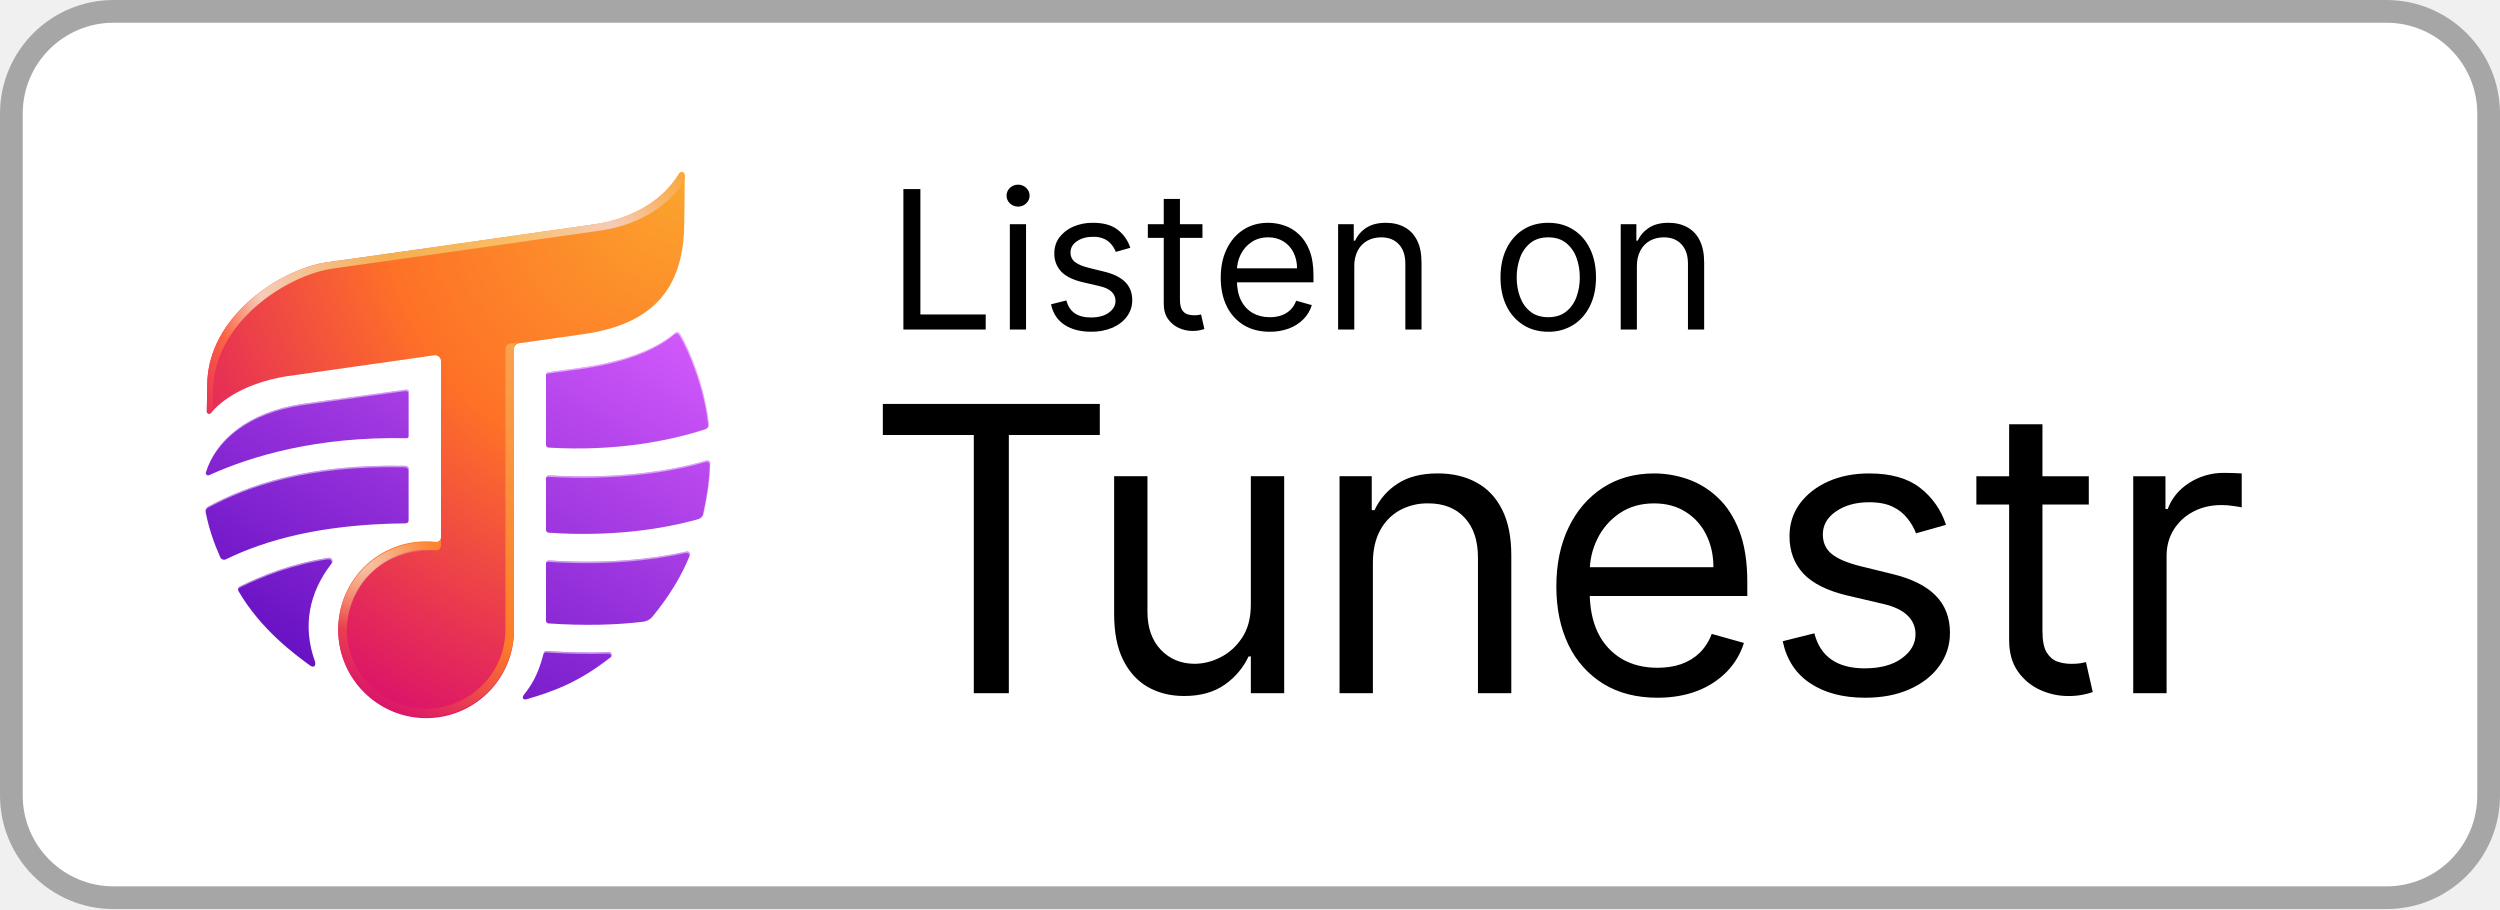
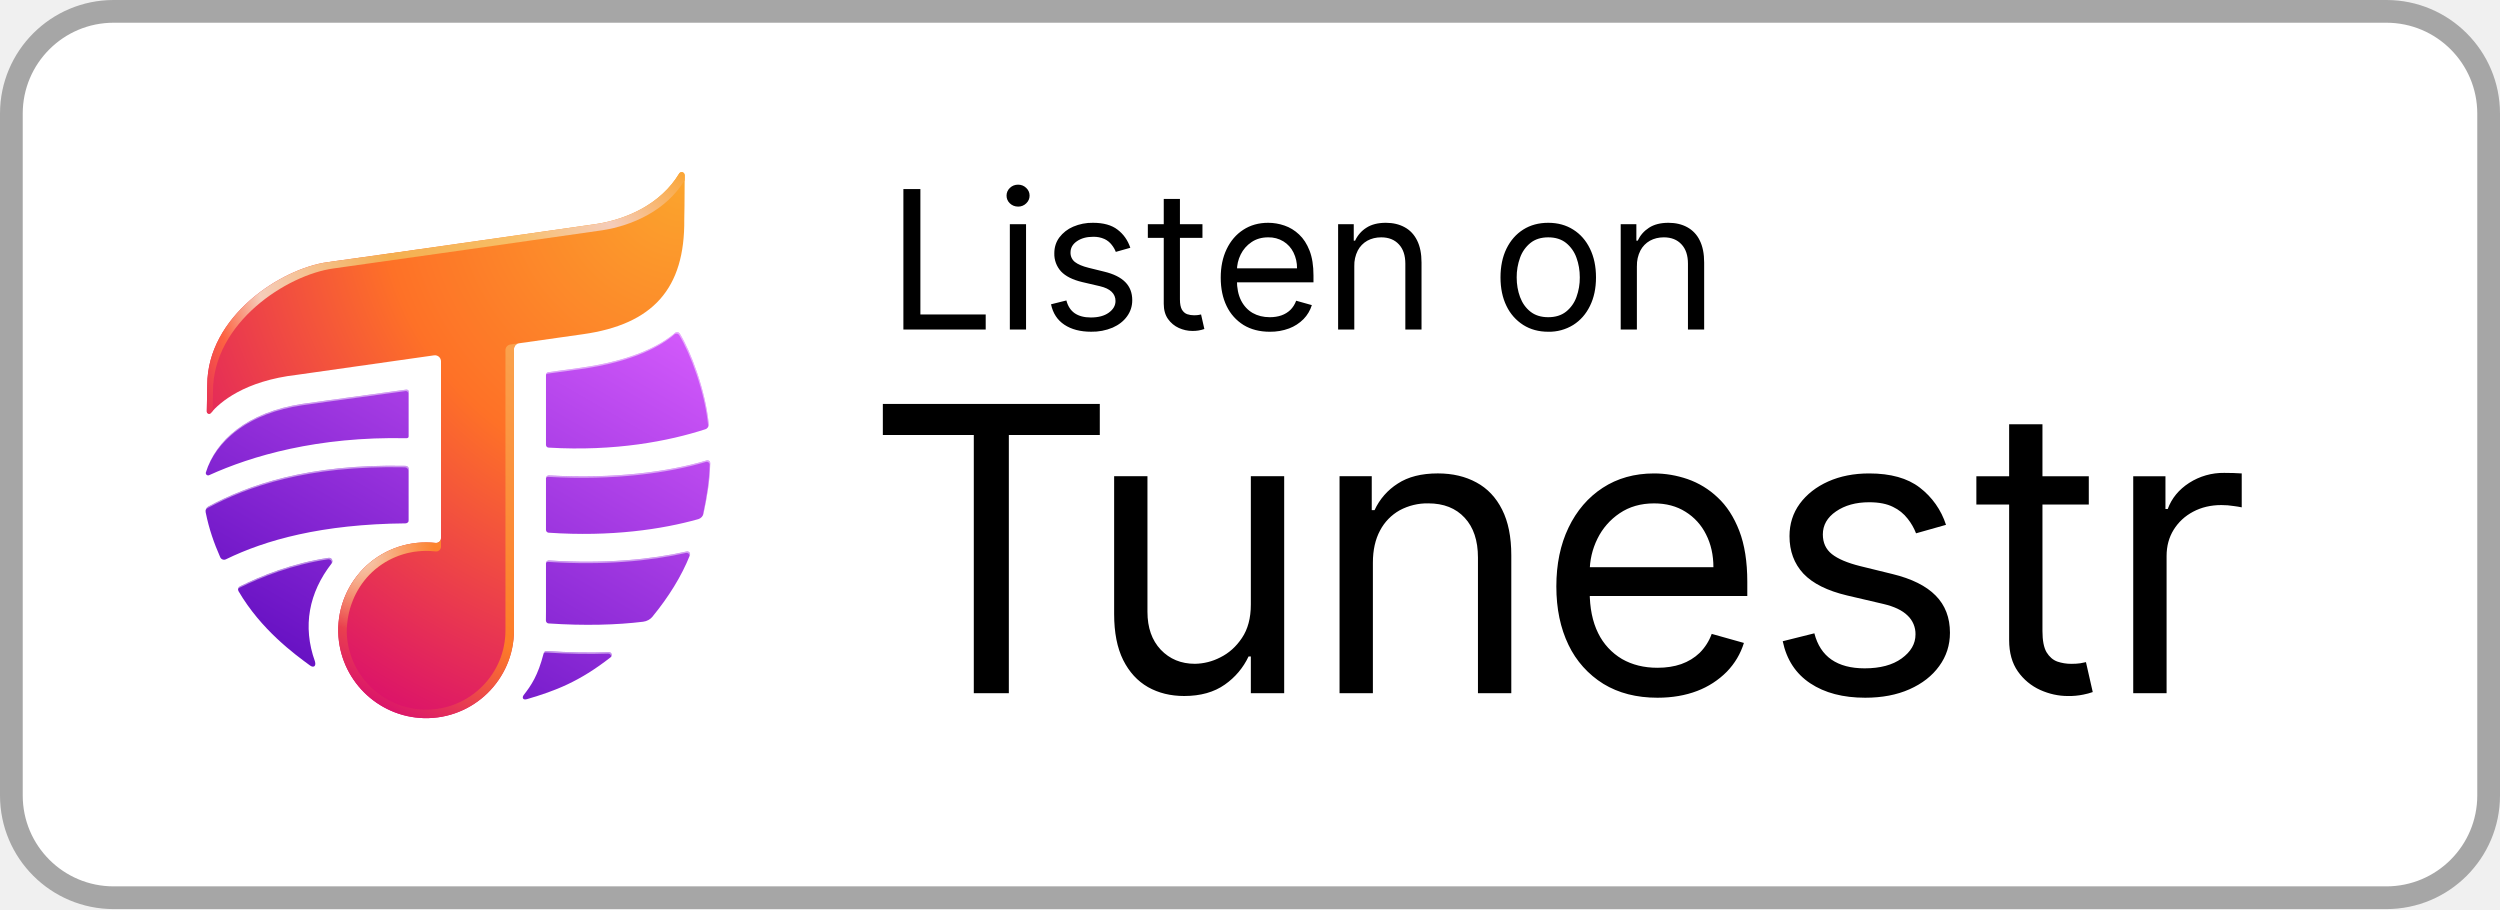
<svg xmlns="http://www.w3.org/2000/svg" width="110" height="40" fill="none" viewBox="0 0 110 40">
  <defs>
    <radialGradient id="tunestr-light__b" cx="0" cy="0" r="1" gradientTransform="translate(30.1 8) scale(26.8085)" gradientUnits="userSpaceOnUse">
      <stop stop-color="#FBA42D" />
      <stop offset=".5" stop-color="#FE7127" />
      <stop offset="1" stop-color="#DB116B" />
    </radialGradient>
    <radialGradient id="tunestr-light__d" cx="0" cy="0" r="1" gradientTransform="translate(15.926 24.521) scale(3.21211)" gradientUnits="userSpaceOnUse">
      <stop stop-color="#F5CBB6" />
      <stop offset="1" stop-color="#F5CBB6" stop-opacity="0" />
    </radialGradient>
    <radialGradient id="tunestr-light__e" cx="0" cy="0" r="1" gradientTransform="translate(30.254 7.425) scale(23.8252)" gradientUnits="userSpaceOnUse">
      <stop stop-color="#FBA32D" />
      <stop offset=".174" stop-color="#F5CCBA" />
      <stop offset=".348" stop-color="#F8BE66" />
      <stop offset=".572" stop-color="#F4AF50" />
      <stop offset=".824" stop-color="#F5CCBA" />
      <stop offset=".911" stop-color="#FD6342" />
      <stop offset="1" stop-color="#E62E56" />
    </radialGradient>
    <linearGradient id="tunestr-light__a" x1="26.312" x2="15.047" y1="11.169" y2="30.682" gradientUnits="userSpaceOnUse">
      <stop stop-color="#D85DFE" />
      <stop offset=".512" stop-color="#9D36DF" />
      <stop offset="1" stop-color="#6510C2" />
    </linearGradient>
-     <linearGradient id="tunestr-light__c" x1="25.237" x2="16.816" y1="16.446" y2="31.03" gradientUnits="userSpaceOnUse">
+     <linearGradient id="tunestr-light__c" x1="25.237" x2="16.816" y1="16.493" y2="31.077" gradientUnits="userSpaceOnUse">
      <stop stop-color="#FAA34E" />
      <stop offset=".7" stop-color="#FD7C28" />
      <stop offset="1" stop-color="#DB156A" />
    </linearGradient>
  </defs>
  <rect width="109" height="39" x=".5" y=".5" fill="#fff" rx="4.5" />
  <rect width="109" height="39" x=".5" y=".5" stroke="#A6A6A6" rx="4.5" />
  <path fill="url(#tunestr-light__a)" d="M13.859 29.106c-.557-1.555-.265-3.03.732-4.314.086-.11.003-.268-.134-.247-1.575.234-2.915.772-3.9 1.255a.15.15 0 0 0-.062.212c.992 1.697 2.466 2.771 3.133 3.26.177.138.29.03.23-.166Zm4.133-9.929v-1.932a.104.104 0 0 0-.117-.102c-3.168.43-4.556.626-4.556.626-2.46.369-3.83 1.626-4.26 3.016a.103.103 0 0 0 .14.124c1.864-.846 4.77-1.711 8.689-1.627a.104.104 0 0 0 .106-.103l-.002-.002Zm-.147 1.32c-4.322-.092-6.932.854-8.679 1.79a.232.232 0 0 0-.117.252c.15.747.369 1.36.64 1.977.042.097.156.14.25.094 1.73-.845 4.207-1.549 7.905-1.582a.15.15 0 0 0 .148-.15v-2.231a.15.15 0 0 0-.147-.15Zm10.87 6.628c.7-.852 1.276-1.776 1.64-2.694a.124.124 0 0 0-.145-.166c-1.545.35-3.616.554-6.054.394a.124.124 0 0 0-.133.125v2.136c0 .132 0 .26-.003.382 0 .067.049.124.116.129 1.582.107 2.996.068 4.162-.075a.647.647 0 0 0 .42-.23h-.003Zm-4.796 1.628c-.249.973-.548 1.407-.874 1.826-.091.12-.036.244.157.179 1.228-.361 2.288-.76 3.667-1.839.097-.074.041-.23-.08-.224-.809.03-1.779.015-2.737-.051-.067-.005-.117.044-.133.108v.001Zm7.035-6.159c.166-.768.28-1.473.296-2.213a.123.123 0 0 0-.158-.122c-1.655.497-4.055.821-6.936.658a.125.125 0 0 0-.133.125v2.272c0 .065.05.12.117.125 2.75.188 4.998-.15 6.583-.596a.331.331 0 0 0 .233-.249h-.002Zm.231-3.939c-.149-1.503-.791-3.186-1.275-3.977a.136.136 0 0 0-.207-.03c-.563.49-1.772 1.207-4.182 1.538l-1.395.19a.12.12 0 0 0-.103.116v3.084c0 .063.05.115.113.119 2.936.175 5.293-.287 6.897-.807a.22.22 0 0 0 .152-.235v.002Z" />
+   <path fill="url(#tunestr-light__b)" d="M30.123 7.703c0-.131-.172-.179-.24-.065-.818 1.354-2.313 2.006-3.62 2.213 0 0-9.876 1.414-11.84 1.682-2.047.28-5.304 2.383-5.304 5.415l-.02 1.155c0 .095.118.14.178.068.39-.459 1.459-1.413 3.811-1.682l6.01-.854a.267.267 0 0 1 .306.264v7.778c0 .126-.11.224-.235.212a3.866 3.866 0 0 0-4.287 3.936 3.882 3.882 0 0 0 3.773 3.773c2.179.05 3.96-1.7 3.96-3.865V15.357c0-.127.093-.235.218-.252l2.815-.399c3.072-.433 4.494-1.995 4.46-5.057 0 0 .02-.951.019-1.945l-.004-.001Z" />
  <path fill="#fff" d="m24.1 16.44 1.394-.19c2.41-.33 3.619-1.047 4.182-1.537a.136.136 0 0 1 .207.03c.484.79 1.126 2.474 1.275 3.977v-.002c.003.026 0 .05-.005.075a.22.22 0 0 0 .032-.14v.002c-.149-1.503-.791-3.186-1.275-3.977a.136.136 0 0 0-.207-.03c-.564.49-1.772 1.207-4.182 1.538l-1.395.19a.119.119 0 0 0-.102.106.119.119 0 0 1 .075-.042Zm-9.643 8.105c-1.575.234-2.915.772-3.9 1.255a.148.148 0 0 0-.08.11.15.15 0 0 1 .053-.045c.986-.483 2.326-1.02 3.9-1.255.109-.016.183.079.166.174.076-.11-.005-.259-.14-.239Zm16.793-4.164a.124.124 0 0 0-.158-.122c-1.655.497-4.055.822-6.936.659a.125.125 0 0 0-.131.111.124.124 0 0 1 .104-.046c2.881.162 5.28-.162 6.936-.659.08-.023.16.038.158.122-.016.74-.13 1.445-.296 2.213h.002l-.008.025a.34.34 0 0 0 .035-.09h-.002c.166-.768.28-1.472.296-2.213Zm-4.462 8.314c-.808.03-1.778.015-2.736-.051-.067-.005-.117.044-.133.108v.001a.334.334 0 0 1-.003.01.12.12 0 0 1 .109-.054c.958.066 1.928.08 2.737.05a.125.125 0 0 1 .129.139c.064-.08.009-.208-.102-.203Zm3.422-4.43c-1.545.35-3.616.554-6.054.394a.124.124 0 0 0-.131.11.123.123 0 0 1 .104-.045c2.438.16 4.509-.044 6.054-.394a.124.124 0 0 1 .145.166l-.048.115c.026-.06.05-.12.074-.18a.124.124 0 0 0-.143-.166Zm-12.218-7.02a.103.103 0 0 0-.117-.103c-3.168.43-4.556.627-4.556.627-2.314.347-3.664 1.48-4.174 2.77.53-1.263 1.872-2.364 4.147-2.705 0 0 1.388-.196 4.556-.627a.104.104 0 0 1 .117.103v1.932l.002.002v.003a.1.1 0 0 0 .027-.068l-.002-.002v-1.932Zm-.147 3.251c-4.322-.091-6.932.855-8.679 1.791a.232.232 0 0 0-.114.15.233.233 0 0 1 .087-.085c1.747-.936 4.357-1.882 8.68-1.79a.15.15 0 0 1 .146.15v2.23a.153.153 0 0 1-.002.024.15.15 0 0 0 .03-.089v-2.23a.15.15 0 0 0-.148-.15Z" opacity=".5" style="mix-blend-mode:screen" />
-   <path fill="url(#tunestr-light__b)" d="M30.123 7.703c0-.131-.172-.179-.24-.065-.818 1.354-2.313 2.006-3.62 2.213 0 0-9.876 1.414-11.84 1.682-2.047.28-5.304 2.383-5.304 5.415l-.02 1.155c0 .095.118.14.178.068.39-.459 1.459-1.413 3.811-1.682l6.01-.854a.267.267 0 0 1 .306.264v7.778c0 .126-.11.224-.235.212a3.866 3.866 0 0 0-4.287 3.936 3.882 3.882 0 0 0 3.773 3.773c2.179.05 3.96-1.7 3.96-3.865V15.357c0-.127.093-.235.218-.252l2.815-.399c3.072-.433 4.494-1.995 4.46-5.057 0 0 .02-.951.019-1.945l-.004-.001Z" />
-   <path fill="url(#tunestr-light__c)" d="M22.458 15.11a.254.254 0 0 0-.218.252v12.324c0 .933-.363 1.81-1.023 2.468a3.47 3.47 0 0 1-2.47 1.023l-.083-.001a3.474 3.474 0 0 1-2.381-1.026 3.474 3.474 0 0 1-1.026-2.381c0-.982.371-1.877.994-2.526a3.462 3.462 0 0 1 2.496-1.05h.02c.136 0 .27.008.402.023a.213.213 0 0 0 .235-.212v-.375c0 .127-.11.225-.235.212a3.866 3.866 0 0 0-4.287 3.936 3.882 3.882 0 0 0 3.773 3.774c2.179.05 3.96-1.7 3.96-3.865V15.31c0-.127.094-.235.219-.252l-.375.053Z" />
+   <path fill="url(#tunestr-light__c)" d="M22.458 15.158a.254.254 0 0 0-.218.251v12.324c0 .932-.363 1.81-1.023 2.468a3.47 3.47 0 0 1-2.47 1.023l-.083-.001a3.474 3.474 0 0 1-2.381-1.026 3.474 3.474 0 0 1-1.026-2.381c0-.982.371-1.877.994-2.526a3.462 3.462 0 0 1 2.496-1.05h.02c.136 0 .27.008.402.023a.213.213 0 0 0 .235-.212v-.375c0 .127-.11.225-.235.212a3.866 3.866 0 0 0-4.287 3.936 3.882 3.882 0 0 0 3.773 3.774c2.179.05 3.96-1.7 3.96-3.865V15.356c0-.126.094-.234.219-.251l-.375.053Z" />
  <path fill="url(#tunestr-light__d)" d="M22.458 15.158a.254.254 0 0 0-.218.251v12.324c0 .932-.363 1.81-1.023 2.468a3.47 3.47 0 0 1-2.47 1.023l-.083-.001a3.474 3.474 0 0 1-2.381-1.026 3.474 3.474 0 0 1-1.026-2.381c0-.982.371-1.877.994-2.526a3.462 3.462 0 0 1 2.496-1.05h.02c.136 0 .27.008.402.023a.213.213 0 0 0 .235-.212v-.375c0 .127-.11.225-.235.212a3.866 3.866 0 0 0-4.287 3.936 3.882 3.882 0 0 0 3.773 3.774c2.179.05 3.96-1.7 3.96-3.865V15.356c0-.126.094-.234.219-.251l-.375.053Z" />
  <path fill="url(#tunestr-light__e)" d="M9.37 17.227c0-3.033 3.257-5.135 5.304-5.415a4306.74 4306.74 0 0 0 11.84-1.682c1.303-.207 2.793-.855 3.613-2.202v-.224l-.004-.001c0-.131-.172-.179-.24-.065-.818 1.354-2.313 2.006-3.62 2.213 0 0-9.876 1.414-11.84 1.682-2.047.28-5.304 2.382-5.304 5.415l-.02 1.155c0 .095.118.14.178.068.024-.028.05-.058.079-.089l.014-.855Z" />
  <path fill="#000" d="M39.749 14.5V8.318h.748v5.518h2.874v.664h-3.622Zm4.684 0V9.864h.713V14.5h-.713Zm.362-5.41a.506.506 0 0 1-.359-.141.456.456 0 0 1-.148-.341c0-.133.05-.247.148-.341.1-.095.22-.142.36-.142.138 0 .257.047.356.142.1.094.15.208.15.341 0 .133-.05.246-.15.341a.496.496 0 0 1-.357.142Zm4.94 1.812-.64.181c-.04-.107-.1-.21-.179-.31a.865.865 0 0 0-.313-.254 1.14 1.14 0 0 0-.51-.1c-.284 0-.52.065-.71.196-.187.129-.28.293-.28.492a.51.51 0 0 0 .192.42c.13.102.33.188.604.256l.688.17c.415.1.724.254.927.461.203.206.305.47.305.794 0 .266-.077.503-.23.713-.15.209-.362.374-.633.495a2.33 2.33 0 0 1-.948.18c-.473 0-.864-.102-1.174-.307-.31-.205-.506-.505-.589-.9l.676-.169c.065.25.186.437.365.562.182.124.418.187.71.187.332 0 .595-.07.79-.211.198-.143.296-.314.296-.514a.54.54 0 0 0-.169-.404c-.112-.11-.285-.193-.519-.248l-.773-.18c-.424-.101-.736-.257-.935-.469a1.133 1.133 0 0 1-.296-.8c0-.261.073-.493.22-.694a1.5 1.5 0 0 1 .607-.474 2.13 2.13 0 0 1 .875-.172c.46 0 .82.1 1.081.302.264.201.45.467.561.797Zm3.173-1.038v.603h-2.403v-.603h2.403Zm-1.703-1.111h.712v4.419c0 .201.03.352.088.453.06.098.137.165.23.199a.92.92 0 0 0 .298.048c.079 0 .143-.004.194-.012l.12-.024.145.64a1.491 1.491 0 0 1-.531.085c-.201 0-.399-.044-.592-.13a1.177 1.177 0 0 1-.477-.396c-.125-.177-.187-.4-.187-.67V8.753Zm4.668 5.844c-.447 0-.832-.099-1.156-.296a1.99 1.99 0 0 1-.745-.833c-.174-.358-.26-.775-.26-1.25s.086-.893.26-1.256c.175-.364.418-.648.73-.85.314-.206.68-.309 1.099-.309.241 0 .48.04.715.121.236.08.45.211.643.392.193.18.347.417.462.713.115.296.172.66.172 1.092v.302h-3.574v-.616h2.85a1.52 1.52 0 0 0-.157-.7 1.183 1.183 0 0 0-.441-.486 1.234 1.234 0 0 0-.67-.178c-.284 0-.53.07-.737.212a1.39 1.39 0 0 0-.474.543c-.11.223-.166.463-.166.718v.41c0 .35.06.648.181.891.123.242.293.426.51.553.218.124.47.187.758.187.187 0 .356-.027.507-.079.153-.054.285-.135.396-.241.11-.109.196-.244.256-.405l.689.193a1.526 1.526 0 0 1-.366.616 1.78 1.78 0 0 1-.634.41 2.35 2.35 0 0 1-.848.146Zm3.716-2.886V14.5h-.712V9.864h.688v.724h.06a1.33 1.33 0 0 1 .495-.567c.222-.145.507-.218.858-.218.313 0 .588.065.823.193.236.127.42.32.55.58.13.258.196.584.196.978V14.5h-.712v-2.898c0-.364-.095-.648-.284-.85-.19-.206-.449-.309-.779-.309-.227 0-.43.05-.61.148a1.058 1.058 0 0 0-.42.432 1.43 1.43 0 0 0-.153.688Zm8.534 2.886c-.419 0-.786-.1-1.102-.3a2.018 2.018 0 0 1-.736-.835c-.175-.358-.263-.777-.263-1.256 0-.483.088-.905.263-1.265.177-.36.422-.64.736-.839.316-.2.683-.299 1.102-.299.418 0 .785.1 1.099.3.316.198.561.478.736.838.177.36.266.782.266 1.265 0 .479-.089.898-.266 1.256-.175.358-.42.636-.736.836a2.01 2.01 0 0 1-1.1.299Zm0-.64c.318 0 .58-.082.785-.245a1.44 1.44 0 0 0 .456-.643 2.47 2.47 0 0 0 .147-.863c0-.31-.049-.599-.147-.866a1.46 1.46 0 0 0-.456-.65c-.206-.164-.467-.247-.785-.247s-.58.083-.785.248a1.46 1.46 0 0 0-.456.649 2.487 2.487 0 0 0-.148.866c0 .31.05.598.148.863.099.266.25.48.456.643.205.163.467.245.785.245Zm3.9-2.246V14.5h-.712V9.864H72v.724h.06c.11-.235.274-.424.496-.567.221-.145.507-.218.857-.218.314 0 .589.065.824.193a1.3 1.3 0 0 1 .55.58c.13.258.196.584.196.978V14.5h-.713v-2.898c0-.364-.094-.648-.284-.85-.189-.206-.448-.309-.778-.309-.228 0-.43.05-.61.148a1.059 1.059 0 0 0-.42.432 1.43 1.43 0 0 0-.154.688ZM38.845 19.14v-1.367h9.546v1.367h-4.002V30.5h-1.542V19.14h-4.002Zm16.192 7.457v-5.643h1.467V30.5h-1.467v-1.616h-.1a3.13 3.13 0 0 1-1.043 1.237c-.473.335-1.07.503-1.79.503-.597 0-1.127-.13-1.591-.391-.464-.265-.829-.663-1.094-1.193-.265-.535-.397-1.208-.397-2.02v-6.066h1.466v5.966c0 .696.195 1.252.584 1.666.394.414.895.621 1.504.621a2.49 2.49 0 0 0 1.113-.28c.38-.186.7-.472.957-.857.26-.385.391-.876.391-1.473Zm5.37-1.84V30.5H58.94v-9.546h1.417v1.492h.124a2.726 2.726 0 0 1 1.02-1.168c.455-.299 1.043-.448 1.764-.448.647 0 1.212.133 1.697.398.485.261.862.659 1.13 1.193.27.53.405 1.202.405 2.014V30.5H65.03v-5.966c0-.75-.195-1.334-.584-1.752-.39-.423-.924-.634-1.603-.634a2.56 2.56 0 0 0-1.256.304 2.18 2.18 0 0 0-.864.889c-.21.39-.316.862-.316 1.417ZM72.929 30.7c-.92 0-1.713-.203-2.38-.61a4.087 4.087 0 0 1-1.535-1.714c-.356-.738-.535-1.595-.535-2.573s.178-1.84.535-2.585c.36-.75.862-1.334 1.504-1.753.646-.422 1.4-.634 2.262-.634.497 0 .988.083 1.473.249a3.65 3.65 0 0 1 1.323.808c.398.368.715.857.951 1.466.236.61.354 1.36.354 2.25v.621h-7.358v-1.267h5.867c0-.539-.108-1.02-.323-1.442a2.435 2.435 0 0 0-.908-1c-.389-.245-.849-.367-1.38-.367-.583 0-1.089.145-1.516.435a2.862 2.862 0 0 0-.975 1.118c-.228.46-.342.953-.342 1.48v.845c0 .72.124 1.332.373 1.833a2.69 2.69 0 0 0 1.05 1.137c.448.257.968.385 1.56.385.385 0 .733-.053 1.044-.161.315-.112.586-.278.814-.497a2.26 2.26 0 0 0 .528-.833l1.417.398c-.149.48-.4.903-.752 1.267a3.67 3.67 0 0 1-1.305.846c-.518.198-1.1.298-1.746.298Zm12.695-7.607-1.318.373a2.445 2.445 0 0 0-.366-.64 1.78 1.78 0 0 0-.647-.522c-.273-.137-.623-.205-1.05-.205-.584 0-1.07.135-1.46.404-.386.265-.578.603-.578 1.013 0 .364.132.652.397.864.266.211.68.387 1.243.528l1.417.348c.854.207 1.49.524 1.908.95.418.423.628.968.628 1.635 0 .547-.158 1.036-.473 1.467-.31.43-.745.77-1.305 1.019-.559.249-1.21.373-1.951.373-.974 0-1.78-.211-2.417-.634-.638-.423-1.042-1.04-1.212-1.852l1.392-.348c.132.514.383.9.752 1.156.373.257.86.385 1.46.385.684 0 1.227-.145 1.628-.435.406-.294.61-.646.61-1.056a1.11 1.11 0 0 0-.349-.833c-.232-.228-.588-.398-1.069-.51l-1.59-.372c-.875-.208-1.517-.529-1.927-.964-.406-.439-.609-.988-.609-1.646 0-.54.151-1.015.454-1.43.306-.414.723-.74 1.249-.976.53-.236 1.13-.354 1.802-.354.945 0 1.686.207 2.225.622a3.35 3.35 0 0 1 1.156 1.64Zm6.283-2.137v1.242H86.96v-1.242h4.947Zm-3.505-2.287h1.466v9.098c0 .414.06.725.18.932.125.203.282.34.473.41.195.066.4.1.615.1.162 0 .294-.009.398-.025l.248-.05.299 1.317a2.97 2.97 0 0 1-.417.112 3.06 3.06 0 0 1-.677.062c-.414 0-.82-.089-1.218-.267a2.42 2.42 0 0 1-.982-.814c-.257-.365-.385-.825-.385-1.38v-9.495Zm5.46 11.832v-9.546h1.418v1.442h.1c.173-.472.488-.855.944-1.15a2.78 2.78 0 0 1 1.541-.44c.108 0 .242.002.404.006.161.004.284.01.367.018v1.492a4.407 4.407 0 0 0-.342-.056 3.364 3.364 0 0 0-.553-.044c-.464 0-.879.098-1.243.292-.36.191-.647.456-.858.796-.207.335-.31.719-.31 1.15v6.04h-1.467Z" />
</svg>
